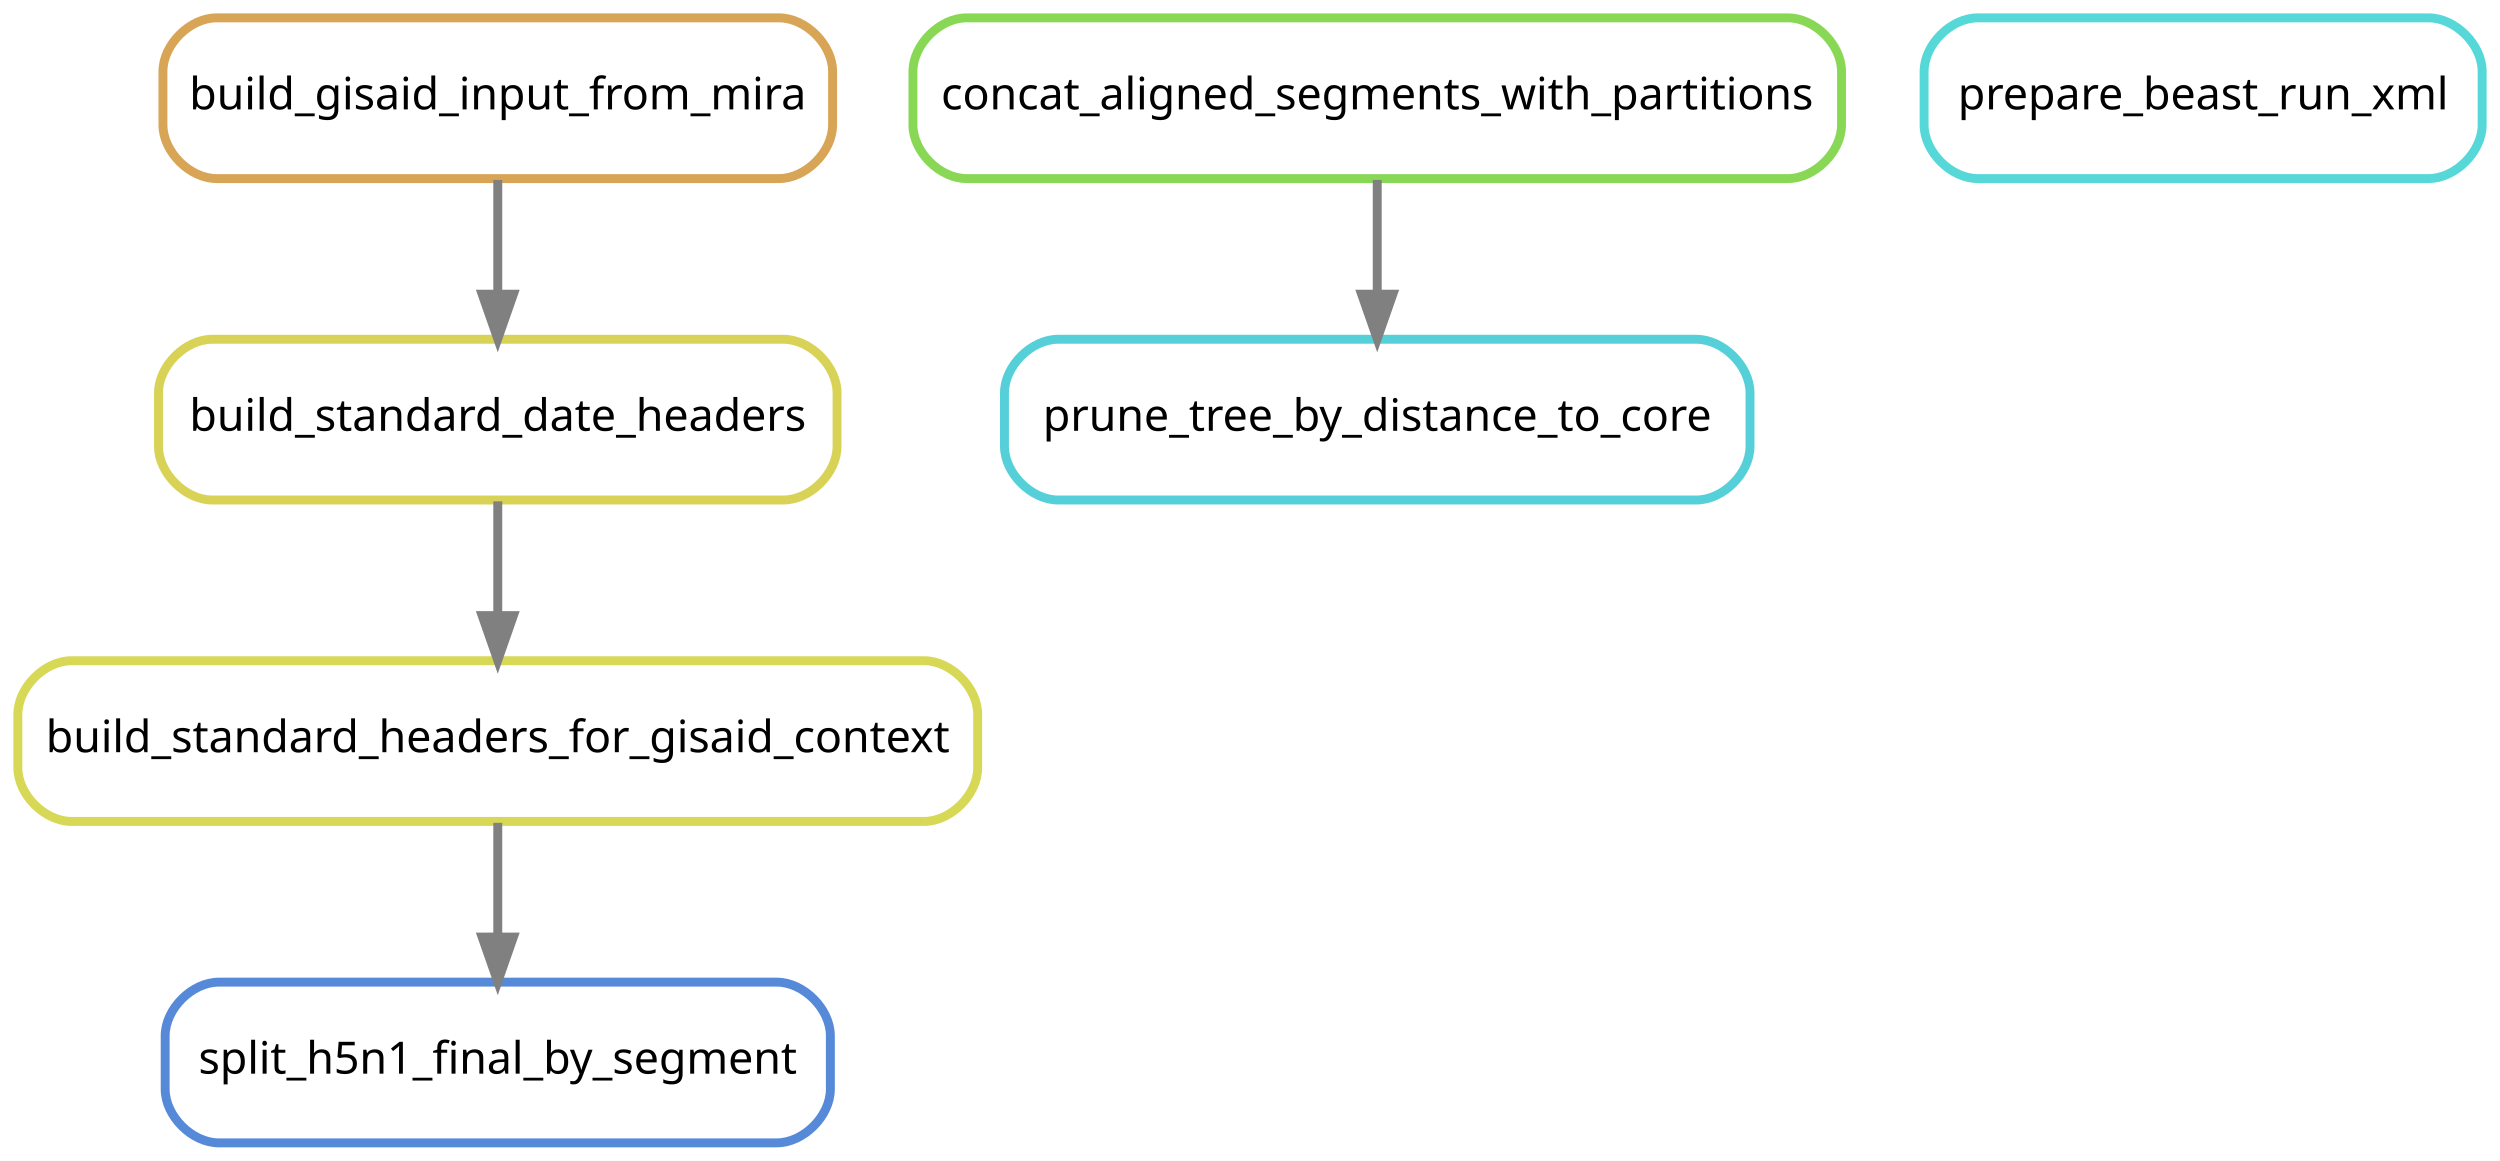
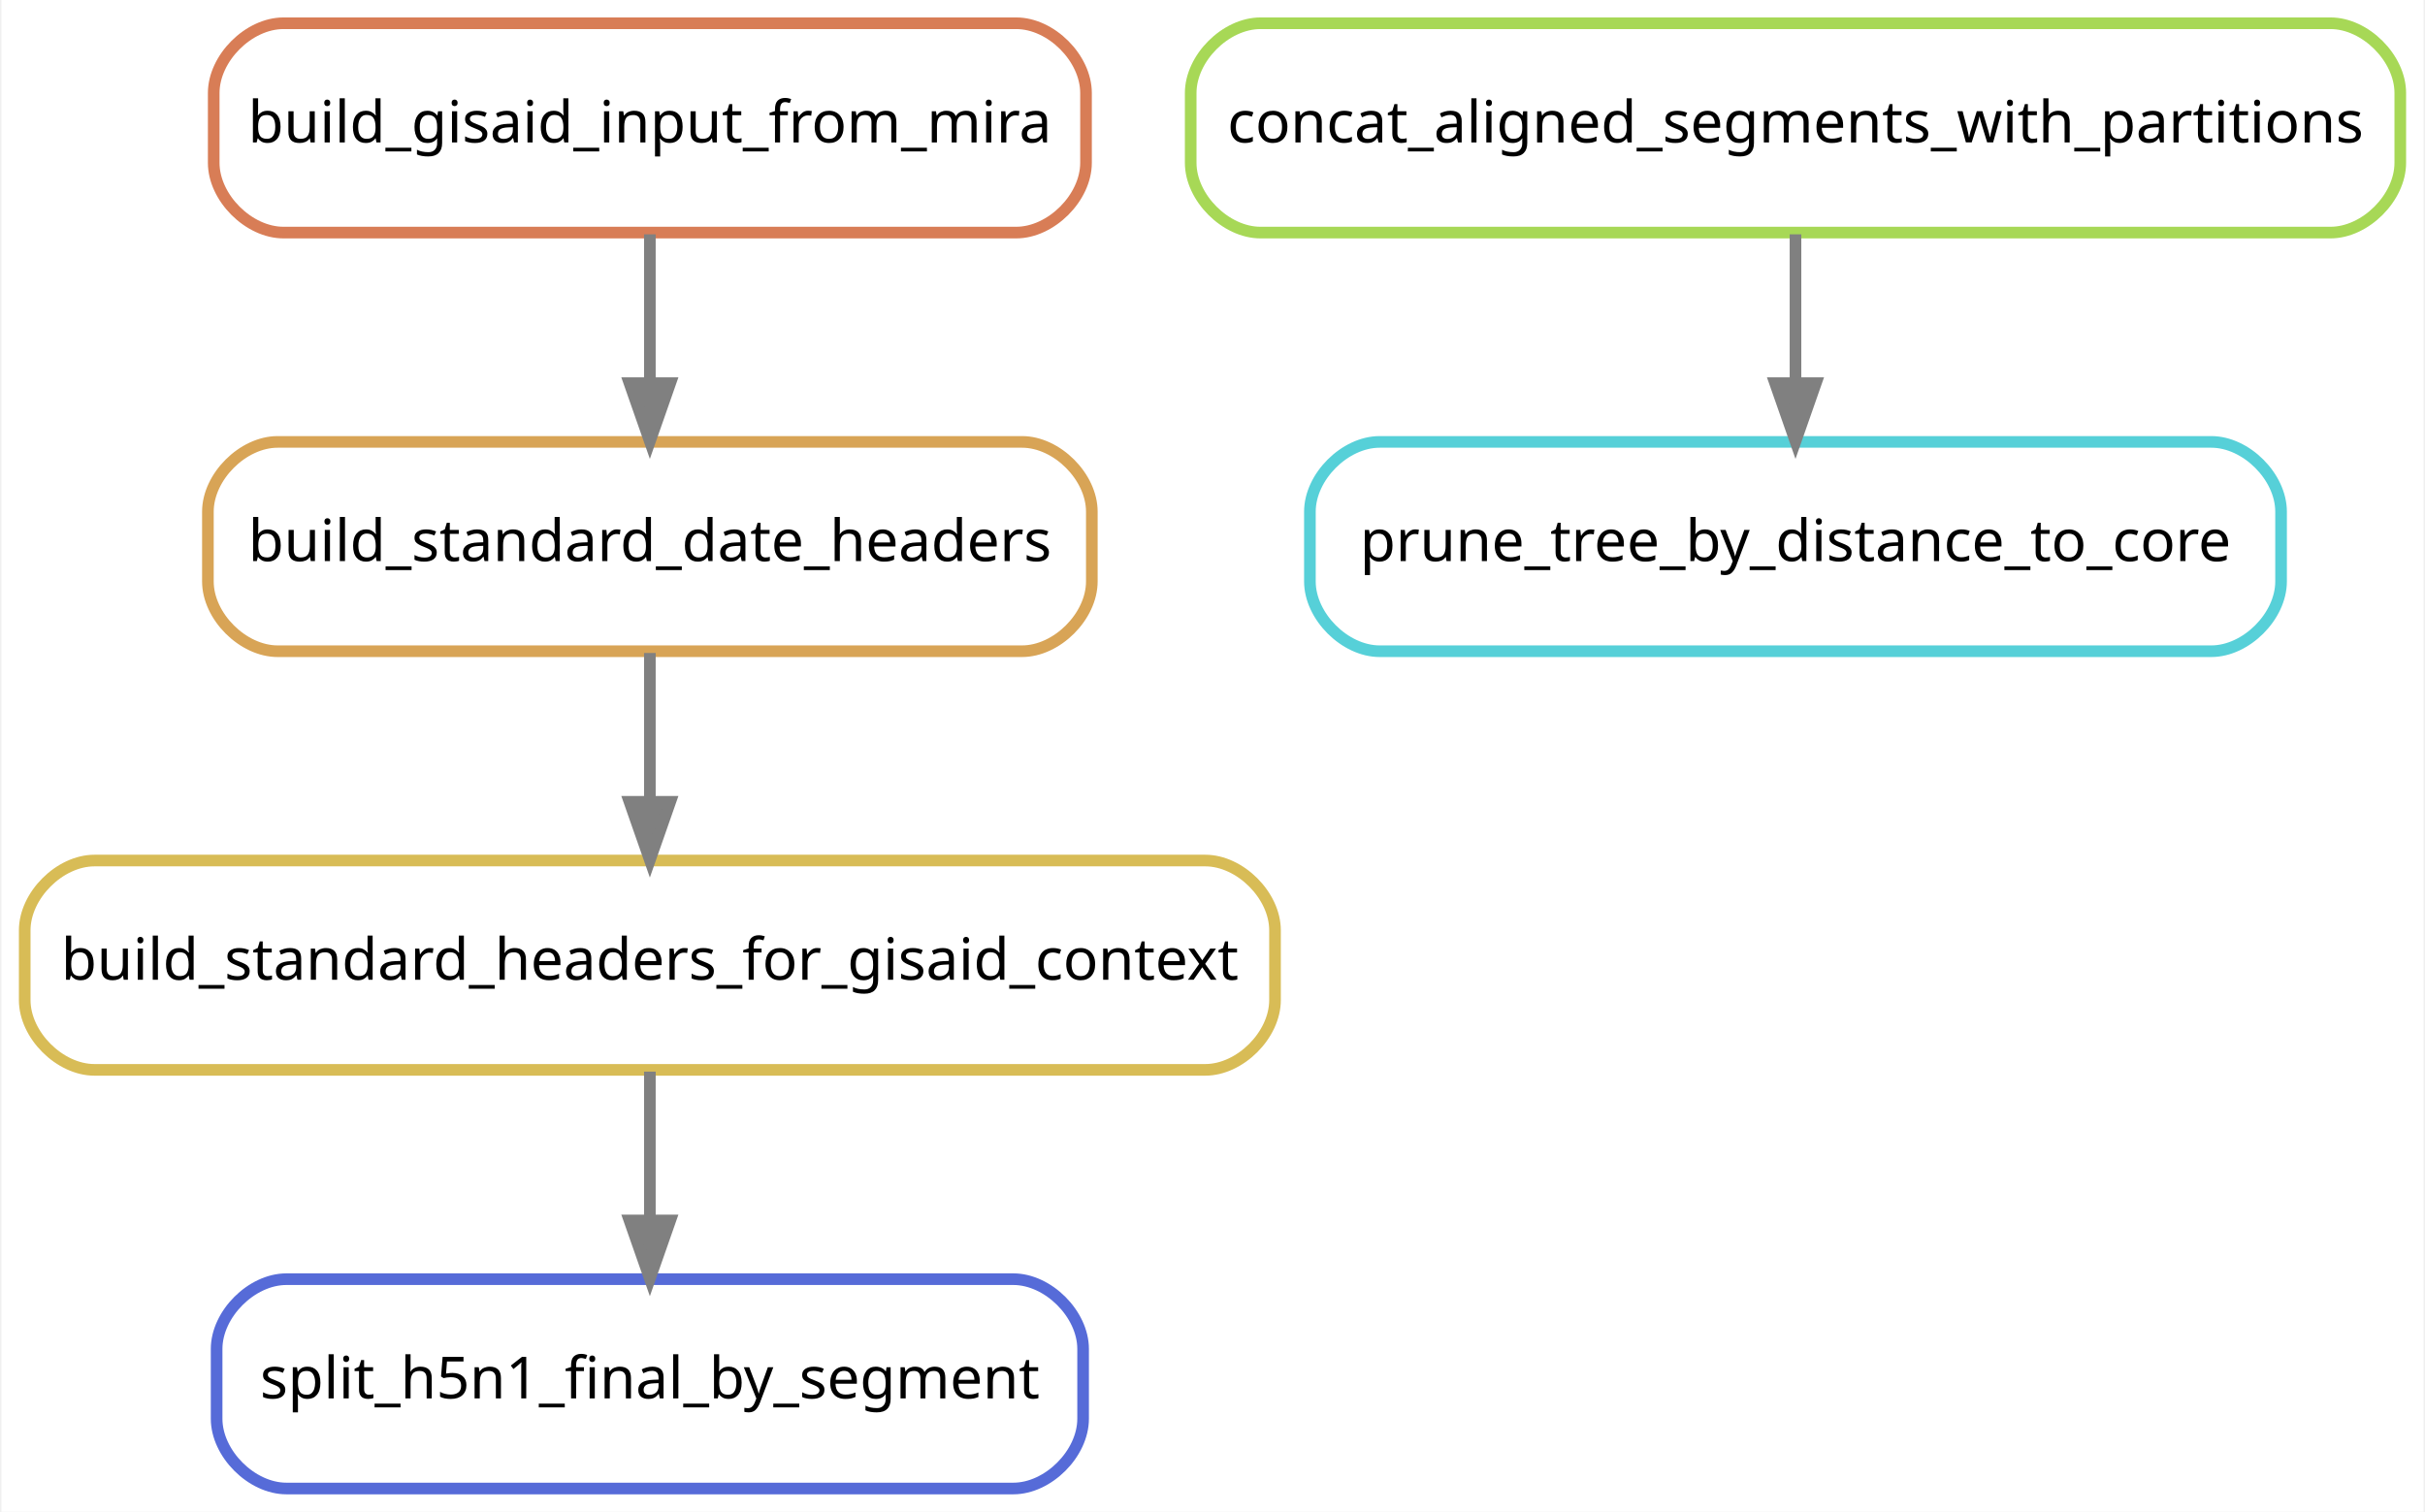
- <svg xmlns="http://www.w3.org/2000/svg" width="560pt" height="260pt" viewBox="0.00 0.00 560.00 260.00">
+ <svg xmlns="http://www.w3.org/2000/svg" width="417pt" height="260pt" viewBox="0.00 0.00 416.50 260.00">
  <g id="graph0" class="graph" transform="scale(1 1) rotate(0) translate(4 256)">
-     <polygon fill="white" stroke="transparent" points="-4,4 -4,-256 556,-256 556,4 -4,4" />
+     <polygon fill="white" stroke="transparent" points="-4,4 -4,-256 412.5,-256 412.5,4 -4,4" />
    <g id="node1" class="node">
-       <path fill="none" stroke="#d6d856" stroke-width="2" d="M203,-108C203,-108 12,-108 12,-108 6,-108 0,-102 0,-96 0,-96 0,-84 0,-84 0,-78 6,-72 12,-72 12,-72 203,-72 203,-72 209,-72 215,-78 215,-84 215,-84 215,-96 215,-96 215,-102 209,-108 203,-108" />
+       <path fill="none" stroke="#d8bc56" stroke-width="2" d="M203,-108C203,-108 12,-108 12,-108 6,-108 0,-102 0,-96 0,-96 0,-84 0,-84 0,-78 6,-72 12,-72 12,-72 203,-72 203,-72 209,-72 215,-78 215,-84 215,-84 215,-96 215,-96 215,-102 209,-108 203,-108" />
      <text text-anchor="middle" x="107.5" y="-87.5" font-family="sans" font-size="10.00">build_standard_headers_for_gisaid_context</text>
    </g>
    <g id="node4" class="node">
-       <path fill="none" stroke="#568ad8" stroke-width="2" d="M170,-36C170,-36 45,-36 45,-36 39,-36 33,-30 33,-24 33,-24 33,-12 33,-12 33,-6 39,0 45,0 45,0 170,0 170,0 176,0 182,-6 182,-12 182,-12 182,-24 182,-24 182,-30 176,-36 170,-36" />
+       <path fill="none" stroke="#566bd8" stroke-width="2" d="M170,-36C170,-36 45,-36 45,-36 39,-36 33,-30 33,-24 33,-24 33,-12 33,-12 33,-6 39,0 45,0 45,0 170,0 170,0 176,0 182,-6 182,-12 182,-12 182,-24 182,-24 182,-30 176,-36 170,-36" />
      <text text-anchor="middle" x="107.5" y="-15.5" font-family="sans" font-size="10.00">split_h5n1_final_by_segment</text>
    </g>
    <g id="edge3" class="edge">
      <path fill="none" stroke="grey" stroke-width="2" d="M107.5,-71.7C107.5,-63.98 107.5,-54.71 107.5,-46.11" />
      <polygon fill="grey" stroke="grey" stroke-width="2" points="111,-46.1 107.5,-36.1 104,-46.1 111,-46.1" />
    </g>
    <g id="node2" class="node">
-       <path fill="none" stroke="#d8d356" stroke-width="2" d="M171.5,-180C171.5,-180 43.5,-180 43.5,-180 37.5,-180 31.5,-174 31.5,-168 31.5,-168 31.5,-156 31.5,-156 31.5,-150 37.5,-144 43.5,-144 43.5,-144 171.5,-144 171.5,-144 177.5,-144 183.5,-150 183.5,-156 183.5,-156 183.5,-168 183.5,-168 183.5,-174 177.5,-180 171.5,-180" />
+       <path fill="none" stroke="#d8a456" stroke-width="2" d="M171.5,-180C171.5,-180 43.5,-180 43.5,-180 37.5,-180 31.5,-174 31.5,-168 31.5,-168 31.5,-156 31.5,-156 31.5,-150 37.5,-144 43.5,-144 43.5,-144 171.5,-144 171.5,-144 177.5,-144 183.5,-150 183.5,-156 183.5,-156 183.5,-168 183.5,-168 183.5,-174 177.5,-180 171.5,-180" />
      <text text-anchor="middle" x="107.5" y="-159.5" font-family="sans" font-size="10.00">build_standard_date_headers</text>
    </g>
    <g id="edge1" class="edge">
      <path fill="none" stroke="grey" stroke-width="2" d="M107.5,-143.7C107.5,-135.98 107.5,-126.71 107.5,-118.11" />
      <polygon fill="grey" stroke="grey" stroke-width="2" points="111,-118.1 107.5,-108.1 104,-118.1 111,-118.1" />
    </g>
    <g id="node3" class="node">
-       <path fill="none" stroke="#d8a456" stroke-width="2" d="M170.5,-252C170.5,-252 44.5,-252 44.5,-252 38.5,-252 32.5,-246 32.5,-240 32.5,-240 32.5,-228 32.5,-228 32.5,-222 38.5,-216 44.5,-216 44.5,-216 170.5,-216 170.5,-216 176.5,-216 182.5,-222 182.5,-228 182.5,-228 182.5,-240 182.5,-240 182.5,-246 176.5,-252 170.5,-252" />
+       <path fill="none" stroke="#d87d56" stroke-width="2" d="M170.5,-252C170.5,-252 44.5,-252 44.5,-252 38.5,-252 32.5,-246 32.5,-240 32.5,-240 32.5,-228 32.5,-228 32.5,-222 38.5,-216 44.5,-216 44.5,-216 170.5,-216 170.5,-216 176.5,-216 182.5,-222 182.5,-228 182.5,-228 182.5,-240 182.5,-240 182.5,-246 176.5,-252 170.5,-252" />
      <text text-anchor="middle" x="107.5" y="-231.5" font-family="sans" font-size="10.00">build_gisaid_input_from_mira</text>
    </g>
    <g id="edge2" class="edge">
      <path fill="none" stroke="grey" stroke-width="2" d="M107.5,-215.7C107.5,-207.98 107.5,-198.71 107.5,-190.11" />
      <polygon fill="grey" stroke="grey" stroke-width="2" points="111,-190.1 107.5,-180.1 104,-190.1 111,-190.1" />
    </g>
    <g id="node5" class="node">
-       <path fill="none" stroke="#88d856" stroke-width="2" d="M396.5,-252C396.5,-252 212.5,-252 212.5,-252 206.5,-252 200.5,-246 200.5,-240 200.5,-240 200.5,-228 200.5,-228 200.5,-222 206.5,-216 212.5,-216 212.5,-216 396.5,-216 396.5,-216 402.5,-216 408.5,-222 408.5,-228 408.5,-228 408.5,-240 408.5,-240 408.5,-246 402.5,-252 396.5,-252" />
+       <path fill="none" stroke="#a7d856" stroke-width="2" d="M396.5,-252C396.5,-252 212.5,-252 212.5,-252 206.5,-252 200.5,-246 200.5,-240 200.5,-240 200.5,-228 200.5,-228 200.5,-222 206.5,-216 212.5,-216 212.5,-216 396.5,-216 396.5,-216 402.5,-216 408.5,-222 408.5,-228 408.5,-228 408.5,-240 408.5,-240 408.5,-246 402.5,-252 396.5,-252" />
      <text text-anchor="middle" x="304.5" y="-231.5" font-family="sans" font-size="10.00">concat_aligned_segments_with_partitions</text>
    </g>
    <g id="node6" class="node">
      <path fill="none" stroke="#56d0d8" stroke-width="2" d="M376,-180C376,-180 233,-180 233,-180 227,-180 221,-174 221,-168 221,-168 221,-156 221,-156 221,-150 227,-144 233,-144 233,-144 376,-144 376,-144 382,-144 388,-150 388,-156 388,-156 388,-168 388,-168 388,-174 382,-180 376,-180" />
      <text text-anchor="middle" x="304.5" y="-159.5" font-family="sans" font-size="10.00">prune_tree_by_distance_to_core</text>
    </g>
    <g id="edge4" class="edge">
      <path fill="none" stroke="grey" stroke-width="2" d="M304.5,-215.7C304.5,-207.98 304.5,-198.71 304.5,-190.11" />
      <polygon fill="grey" stroke="grey" stroke-width="2" points="308,-190.1 304.5,-180.1 301,-190.1 308,-190.1" />
    </g>
-     <g id="node7" class="node">
-       <path fill="none" stroke="#56d8d8" stroke-width="2" d="M540,-252C540,-252 439,-252 439,-252 433,-252 427,-246 427,-240 427,-240 427,-228 427,-228 427,-222 433,-216 439,-216 439,-216 540,-216 540,-216 546,-216 552,-222 552,-228 552,-228 552,-240 552,-240 552,-246 546,-252 540,-252" />
-       <text text-anchor="middle" x="489.5" y="-231.5" font-family="sans" font-size="10.00">prepare_beast_run_xml</text>
-     </g>
  </g>
</svg>
